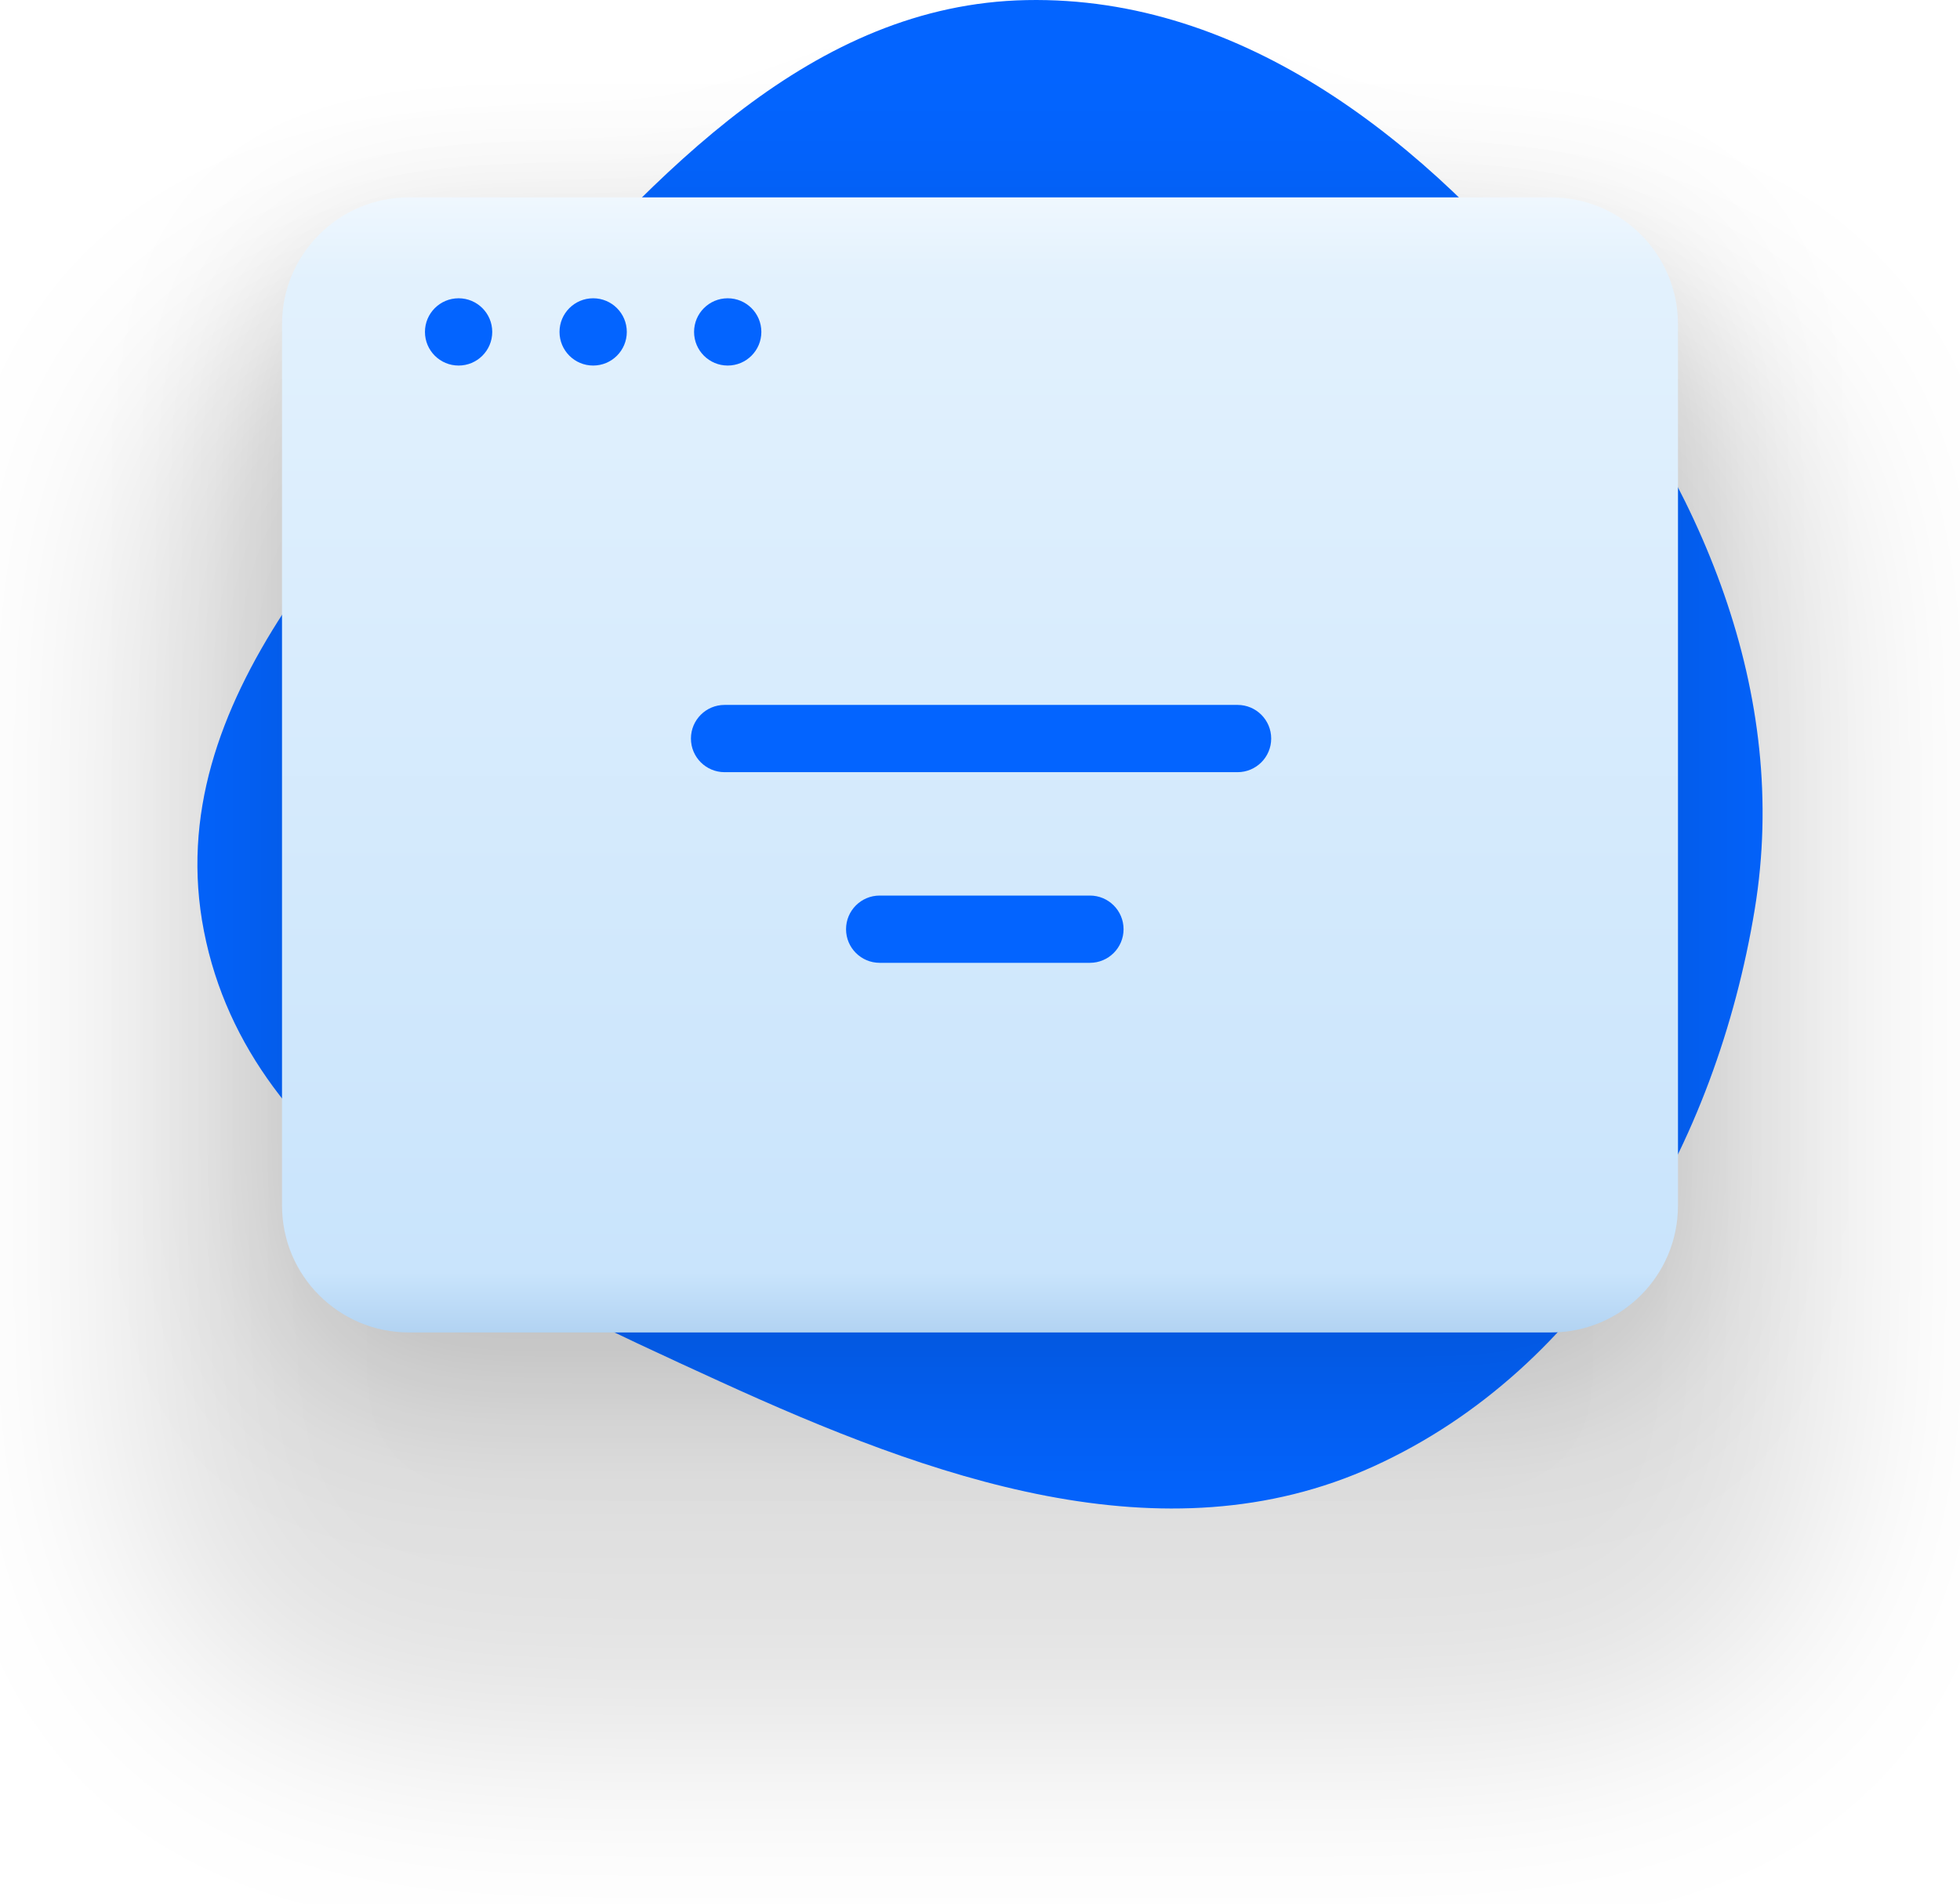
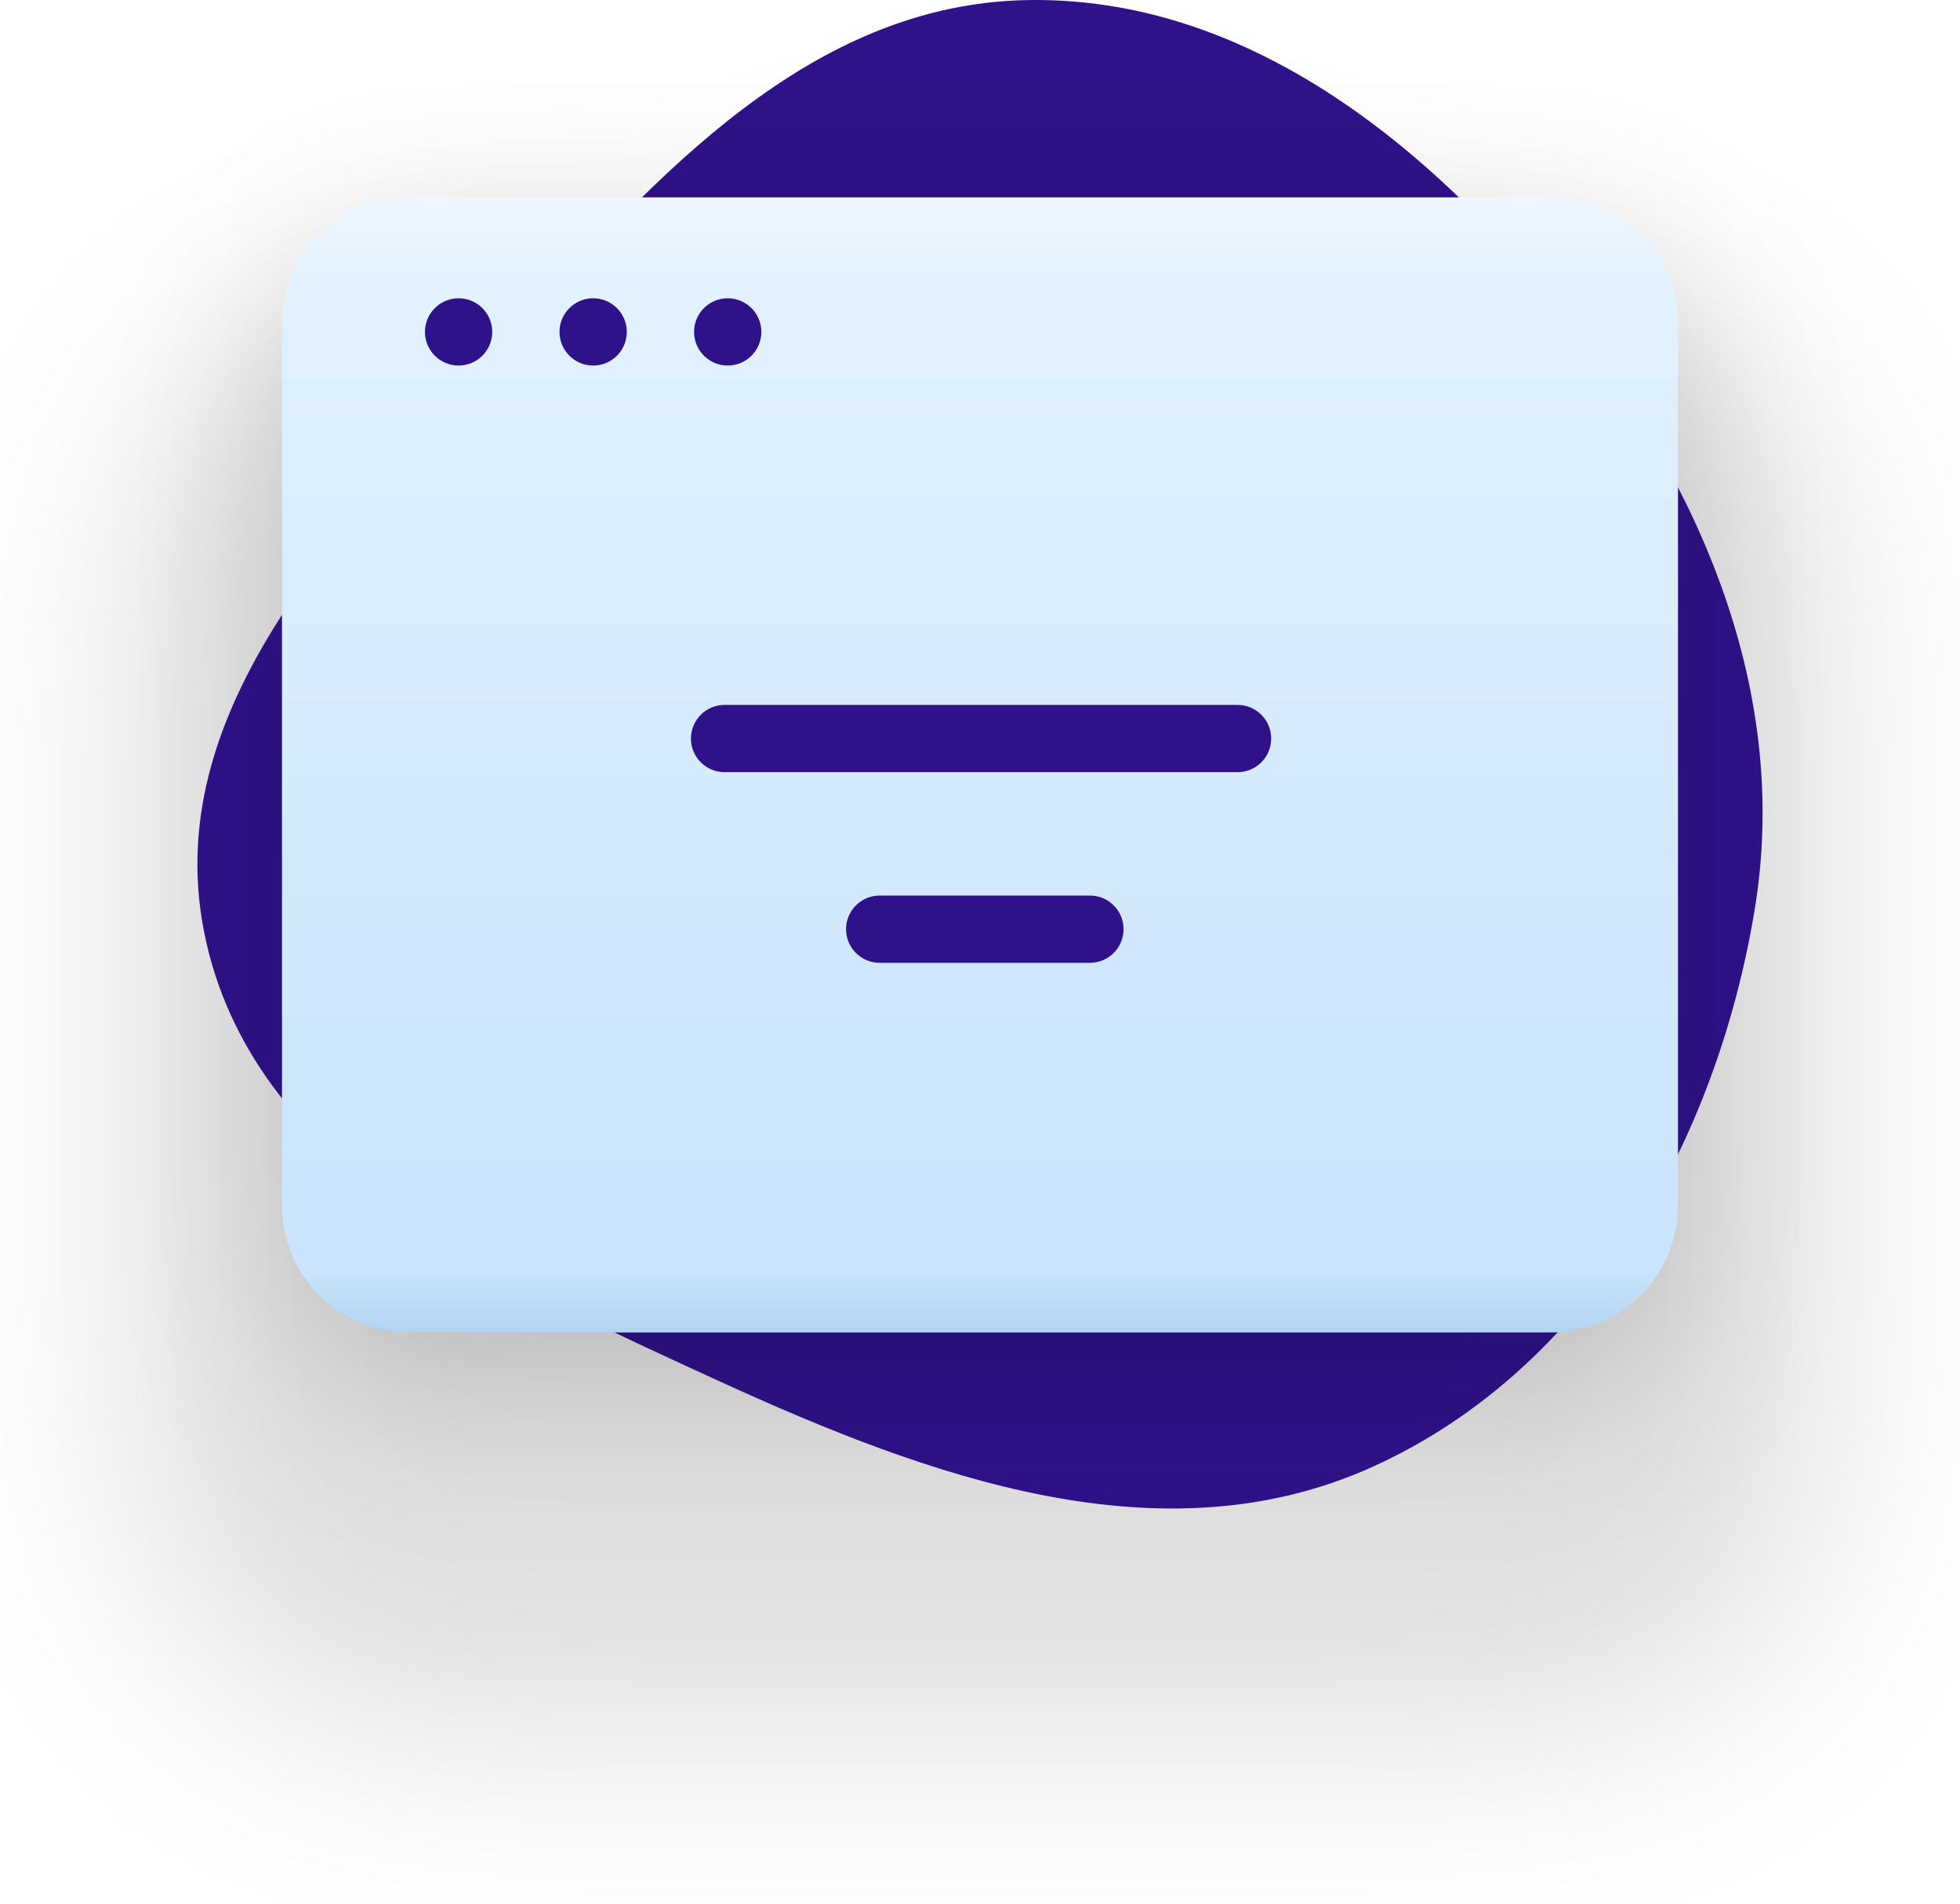
<svg xmlns="http://www.w3.org/2000/svg" width="139" height="135" viewBox="0 0 139 135" fill="none">
  <g filter="url(#filter0_d)">
-     <path fill-rule="evenodd" clip-rule="evenodd" d="M72.784 0.007C88.241 -0.302 101.226 10.119 110.905 22.208C120.635 34.358 126.974 49.143 124.44 64.517C121.71 81.086 112.671 97.055 97.425 104.005C82.491 110.813 65.96 104.81 51.035 97.981C35.562 90.901 17.732 82.78 14.462 66.042C11.25 49.6 25.444 36.238 36.523 23.695C46.585 12.302 57.61 0.31 72.784 0.007Z" fill="#0364FF" />
+     <path fill-rule="evenodd" clip-rule="evenodd" d="M72.784 0.007C88.241 -0.302 101.226 10.119 110.905 22.208C120.635 34.358 126.974 49.143 124.44 64.517C121.71 81.086 112.671 97.055 97.425 104.005C82.491 110.813 65.96 104.81 51.035 97.981C35.562 90.901 17.732 82.78 14.462 66.042C11.25 49.6 25.444 36.238 36.523 23.695C46.585 12.302 57.61 0.31 72.784 0.007Z" fill="#2f1189" />
    <g filter="url(#filter1_d)">
      <rect x="20" y="14" width="99" height="80.512" rx="9" fill="url(#paint0_linear)" />
    </g>
-     <circle cx="32.523" cy="23.543" r="2.386" fill="#0364FF" />
-     <circle cx="51.608" cy="23.543" r="2.386" fill="#0364FF" />
-     <circle cx="42.066" cy="23.543" r="2.386" fill="#0364FF" />
-     <rect x="49" y="50" width="41.151" height="4.771" rx="2.386" fill="#0364FF" />
-     <rect x="60" y="63.523" width="19.681" height="4.771" rx="2.386" fill="#0364FF" />
+     <circle cx="32.523" cy="23.543" r="2.386" fill="#2f1189" />
+     <circle cx="51.608" cy="23.543" r="2.386" fill="#2f1189" />
+     <circle cx="42.066" cy="23.543" r="2.386" fill="#2f1189" />
+     <rect x="49" y="50" width="41.151" height="4.771" rx="2.386" fill="#2f1189" />
+     <rect x="60" y="63.523" width="19.681" height="4.771" rx="2.386" fill="#2f1189" />
  </g>
  <defs>
    <filter id="filter0_d" x="0" y="0" width="139" height="135" filterUnits="userSpaceOnUse" color-interpolation-filters="sRGB">
      <feFlood flood-opacity="0" result="BackgroundImageFix" />
      <feColorMatrix in="SourceAlpha" type="matrix" values="0 0 0 0 0 0 0 0 0 0 0 0 0 0 0 0 0 0 127 0" />
      <feOffset dy="14" />
      <feGaussianBlur stdDeviation="7" />
      <feColorMatrix type="matrix" values="0 0 0 0 0 0 0 0 0 0 0 0 0 0 0 0 0 0 0.12 0" />
      <feBlend mode="normal" in2="BackgroundImageFix" result="effect1_dropShadow" />
      <feBlend mode="normal" in="SourceGraphic" in2="effect1_dropShadow" result="shape" />
    </filter>
    <filter id="filter1_d" x="8" y="6" width="123" height="104.512" filterUnits="userSpaceOnUse" color-interpolation-filters="sRGB">
      <feFlood flood-opacity="0" result="BackgroundImageFix" />
      <feColorMatrix in="SourceAlpha" type="matrix" values="0 0 0 0 0 0 0 0 0 0 0 0 0 0 0 0 0 0 127 0" />
      <feOffset dy="4" />
      <feGaussianBlur stdDeviation="6" />
      <feColorMatrix type="matrix" values="0 0 0 0 0 0 0 0 0 0 0 0 0 0 0 0 0 0 0.16 0" />
      <feBlend mode="normal" in2="BackgroundImageFix" result="effect1_dropShadow" />
      <feBlend mode="normal" in="SourceGraphic" in2="effect1_dropShadow" result="shape" />
    </filter>
    <linearGradient id="paint0_linear" x1="69.5" y1="14" x2="69.5" y2="94.512" gradientUnits="userSpaceOnUse">
      <stop stop-color="#EFF7FE" />
      <stop offset="0.073" stop-color="#E2F1FD" />
      <stop offset="0.947" stop-color="#C9E4FC" />
      <stop offset="1" stop-color="#B2D3F2" />
    </linearGradient>
  </defs>
</svg>
